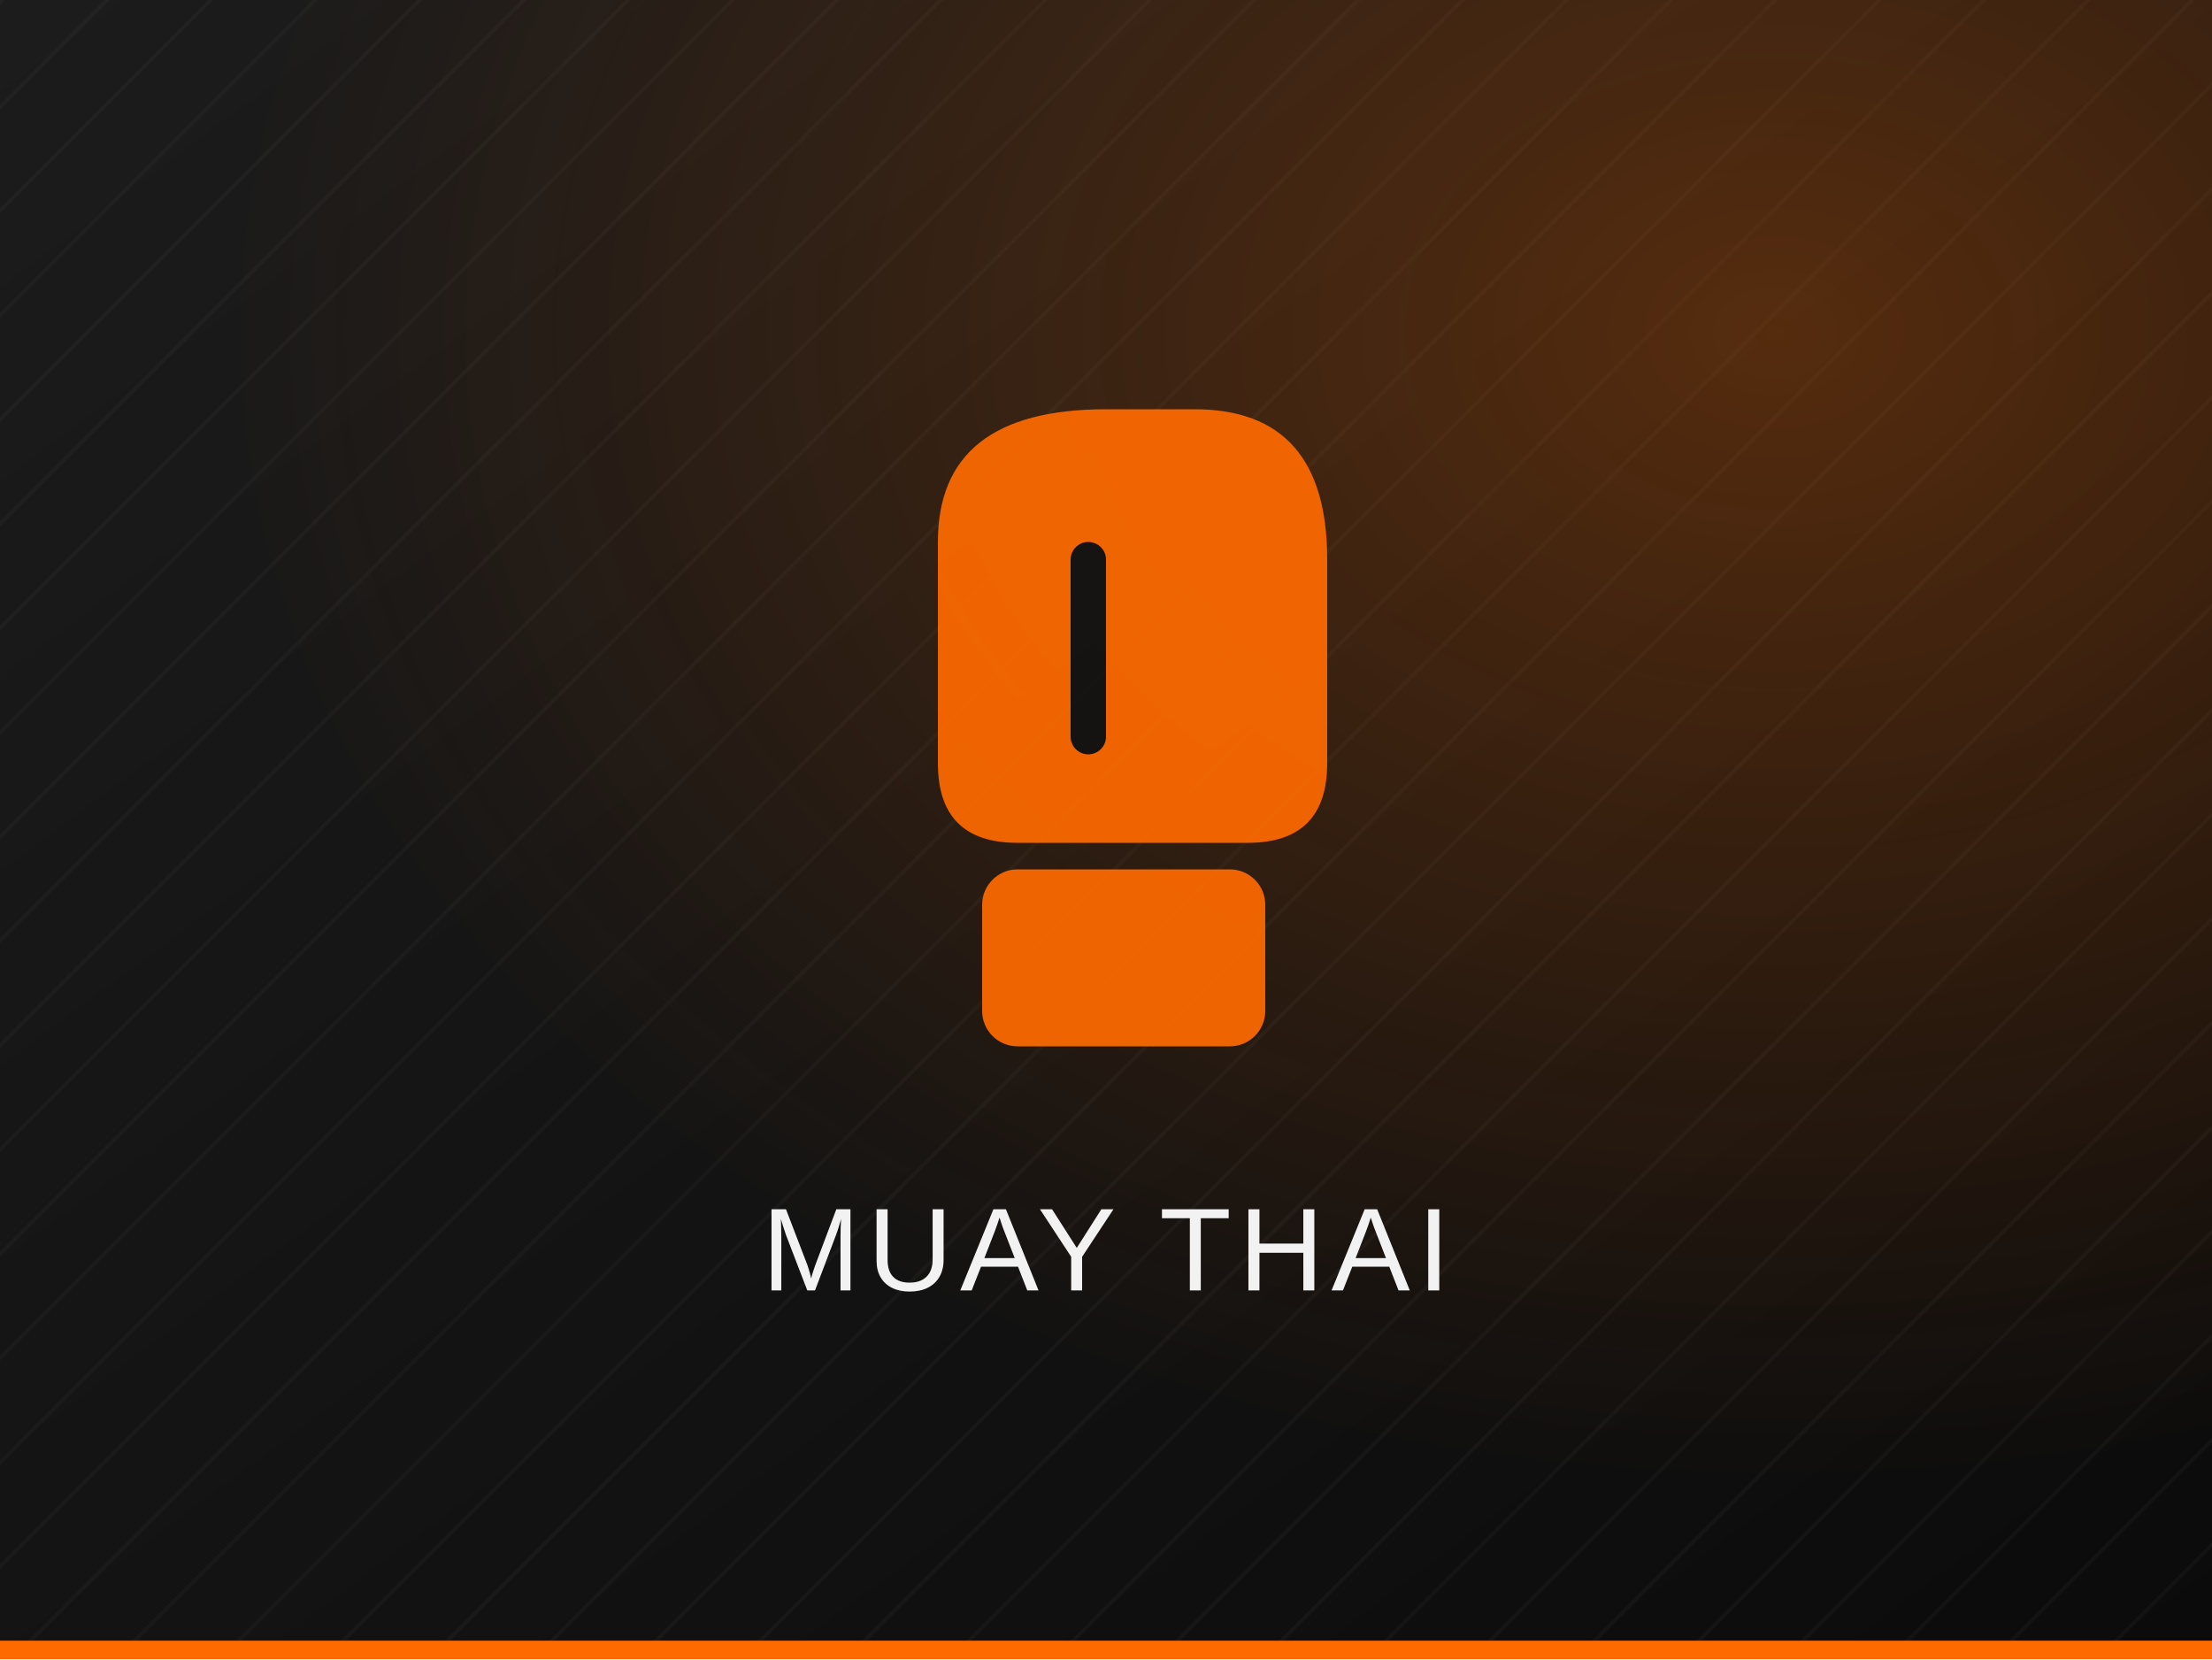
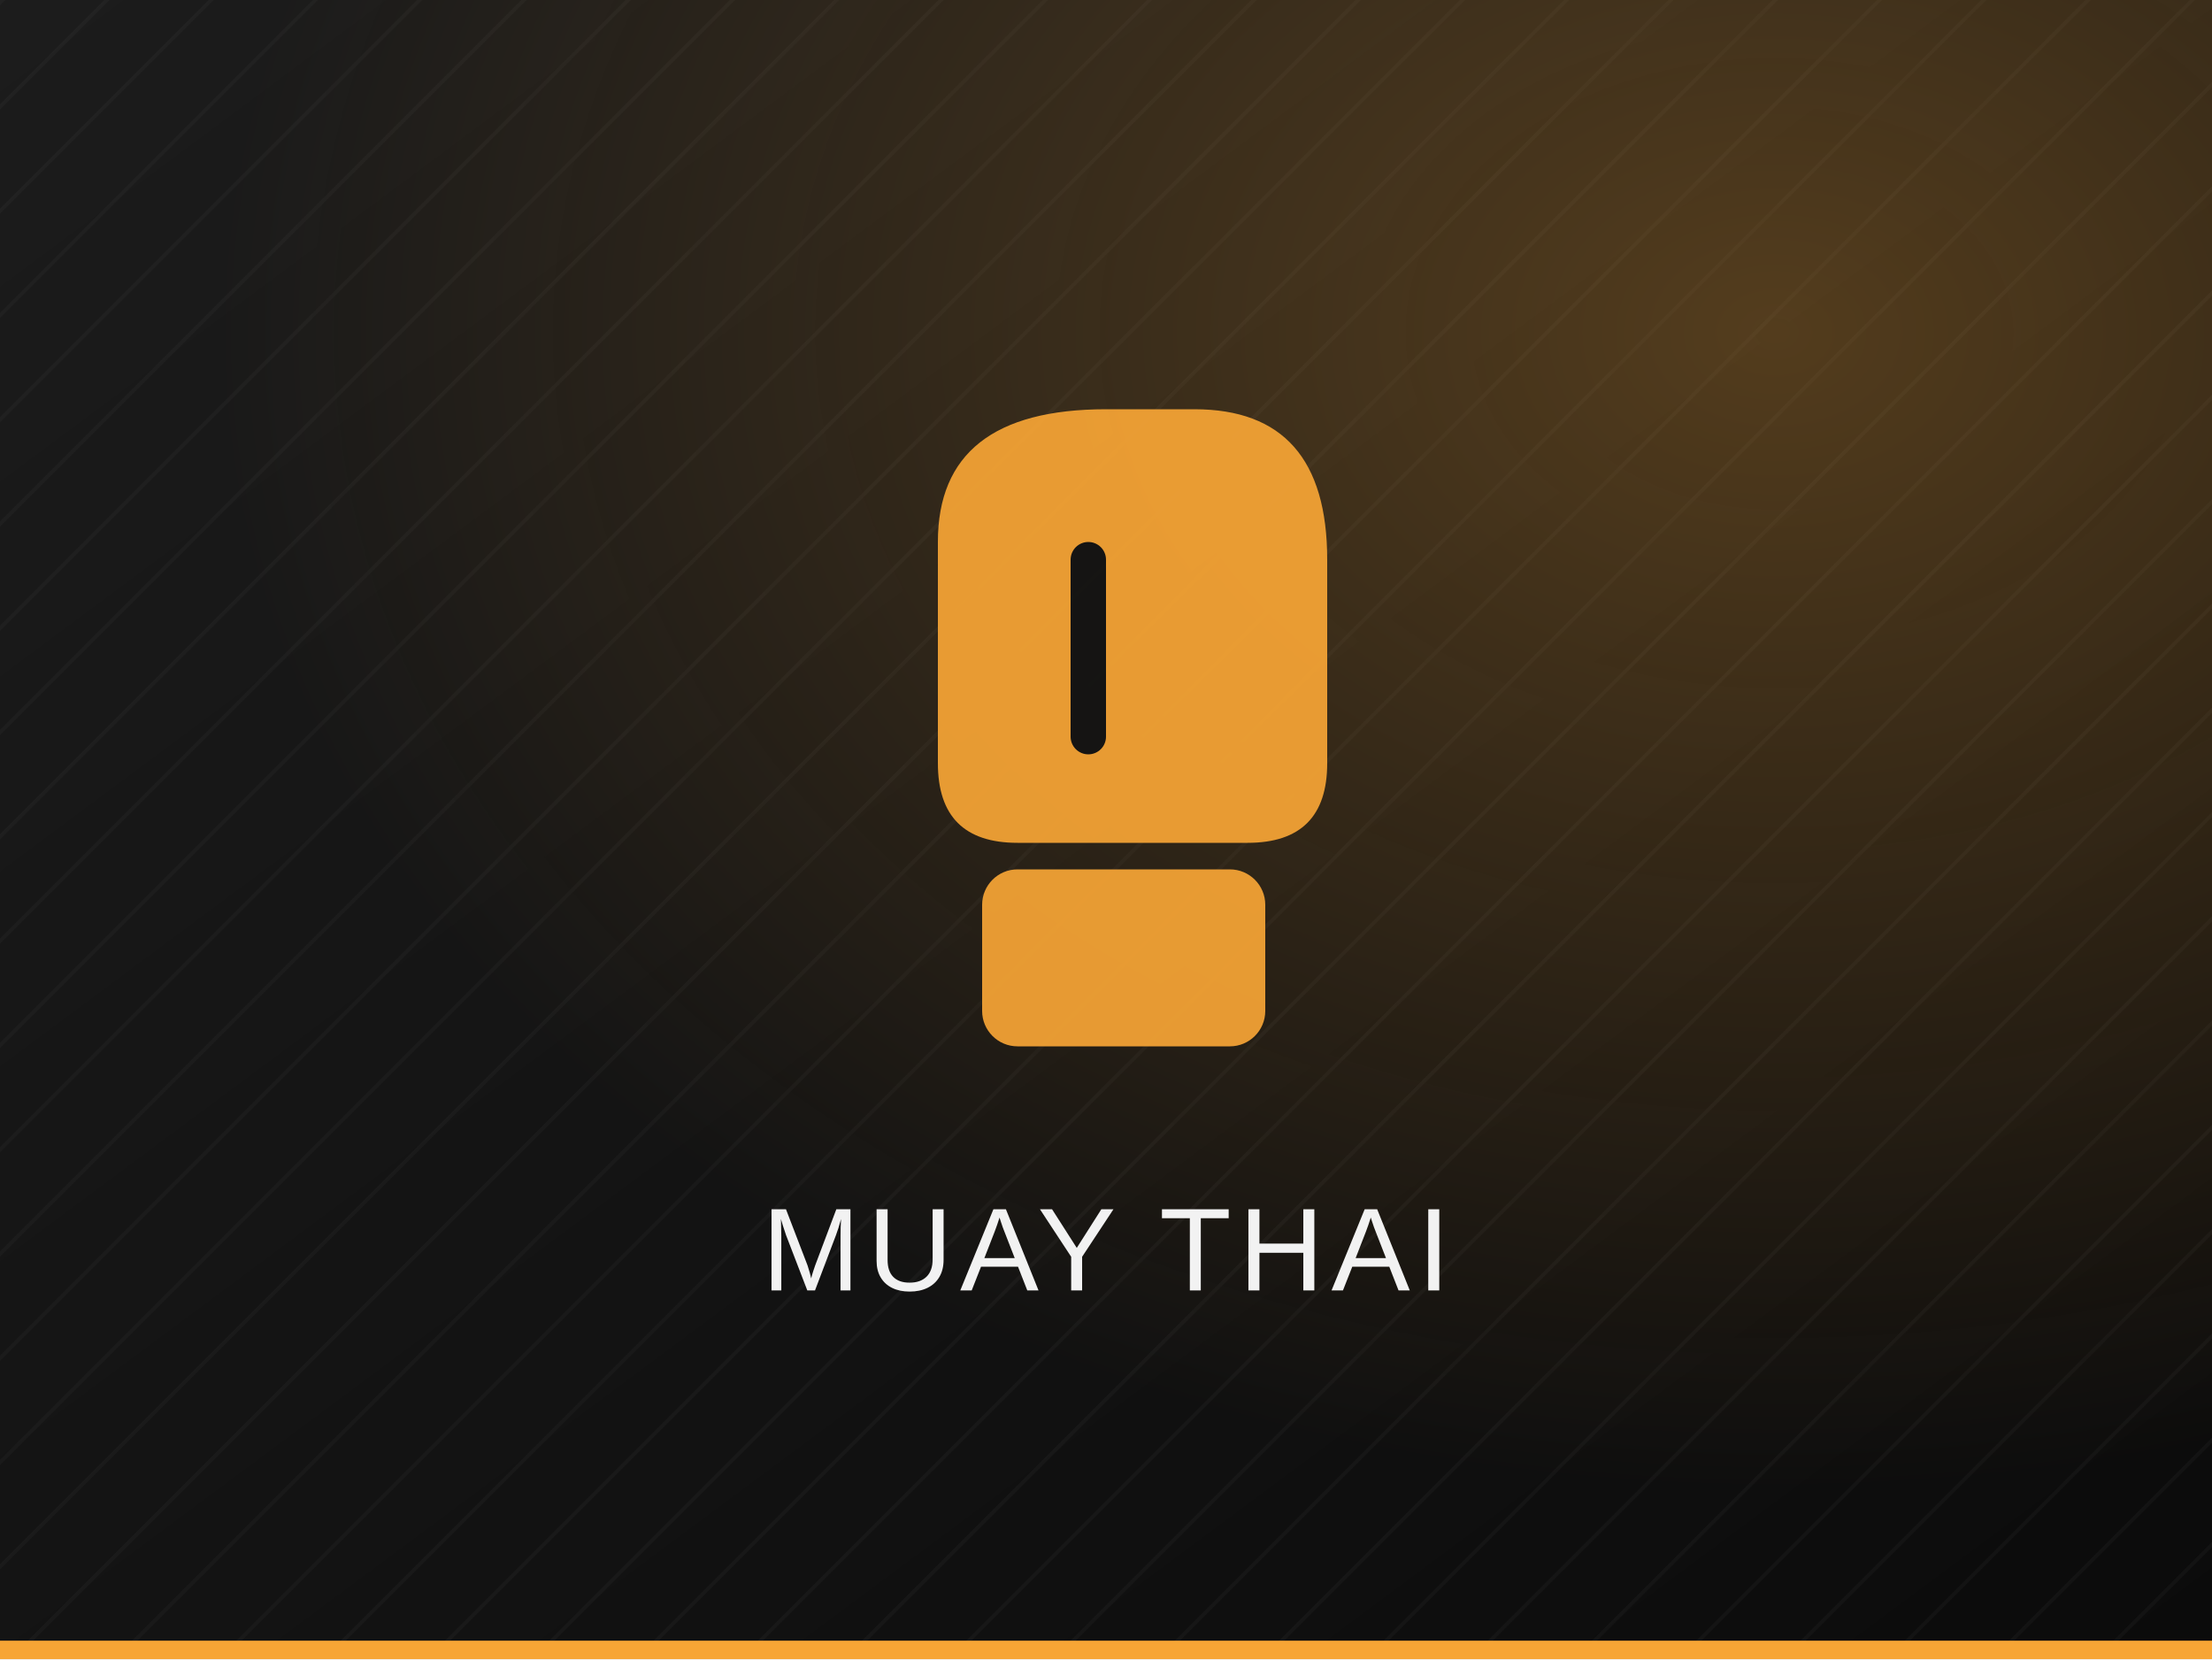
<svg xmlns="http://www.w3.org/2000/svg" viewBox="0 0 1200 900" width="1200" height="900" role="img" aria-label="Imagem de referência — MUAY THAI">
  <defs>
    <linearGradient id="f" x1="0" y1="0" x2="1" y2="1">
      <stop offset="0" stop-color="#1c1c1c" />
      <stop offset="1" stop-color="#0b0b0b" />
    </linearGradient>
    <radialGradient id="g" cx=".8" cy=".2" r=".7">
-       <stop offset="0" stop-color="#ff6a00" stop-opacity=".28" />
-       <stop offset="1" stop-color="#ff6a00" stop-opacity="0" />
+       <stop offset="0" stop-color="#f7a535" stop-opacity=".28" />
+       <stop offset="1" stop-color="#f7a535" stop-opacity="0" />
    </radialGradient>
    <pattern id="p" width="40" height="40" patternUnits="userSpaceOnUse" patternTransform="rotate(45)">
      <rect width="2" height="40" fill="#ffffff" fill-opacity=".03" />
    </pattern>
  </defs>
  <rect width="1200" height="900" fill="url(#f)" />
  <rect width="1200" height="900" fill="url(#p)" />
  <rect width="1200" height="900" fill="url(#g)" />
  <g transform="translate(360.0 150.0) scale(2.4)" opacity=".92">
-     <g fill="#ff6a00">
+     <g fill="#f7a535">
      <path d="M62 60 q0-30 38-30 h20 q30 0 30 34 v46 q0 18-18 18 H80 q-18 0-18-18z" />
      <rect x="72" y="134" width="64" height="40" rx="8" />
    </g>
    <path d="M96 64 v40" stroke="#121212" stroke-width="8" stroke-linecap="round" />
  </g>
  <text x="600.0" y="700.0" text-anchor="middle" font-family="Arial Black, Arial, sans-serif" font-size="64" fill="#f2f2f2" letter-spacing="4">MUAY THAI</text>
-   <rect x="0" y="890" width="1200" height="10" fill="#ff6a00" />
+   <rect x="0" y="890" width="1200" height="10" fill="#f7a535" />
</svg>
